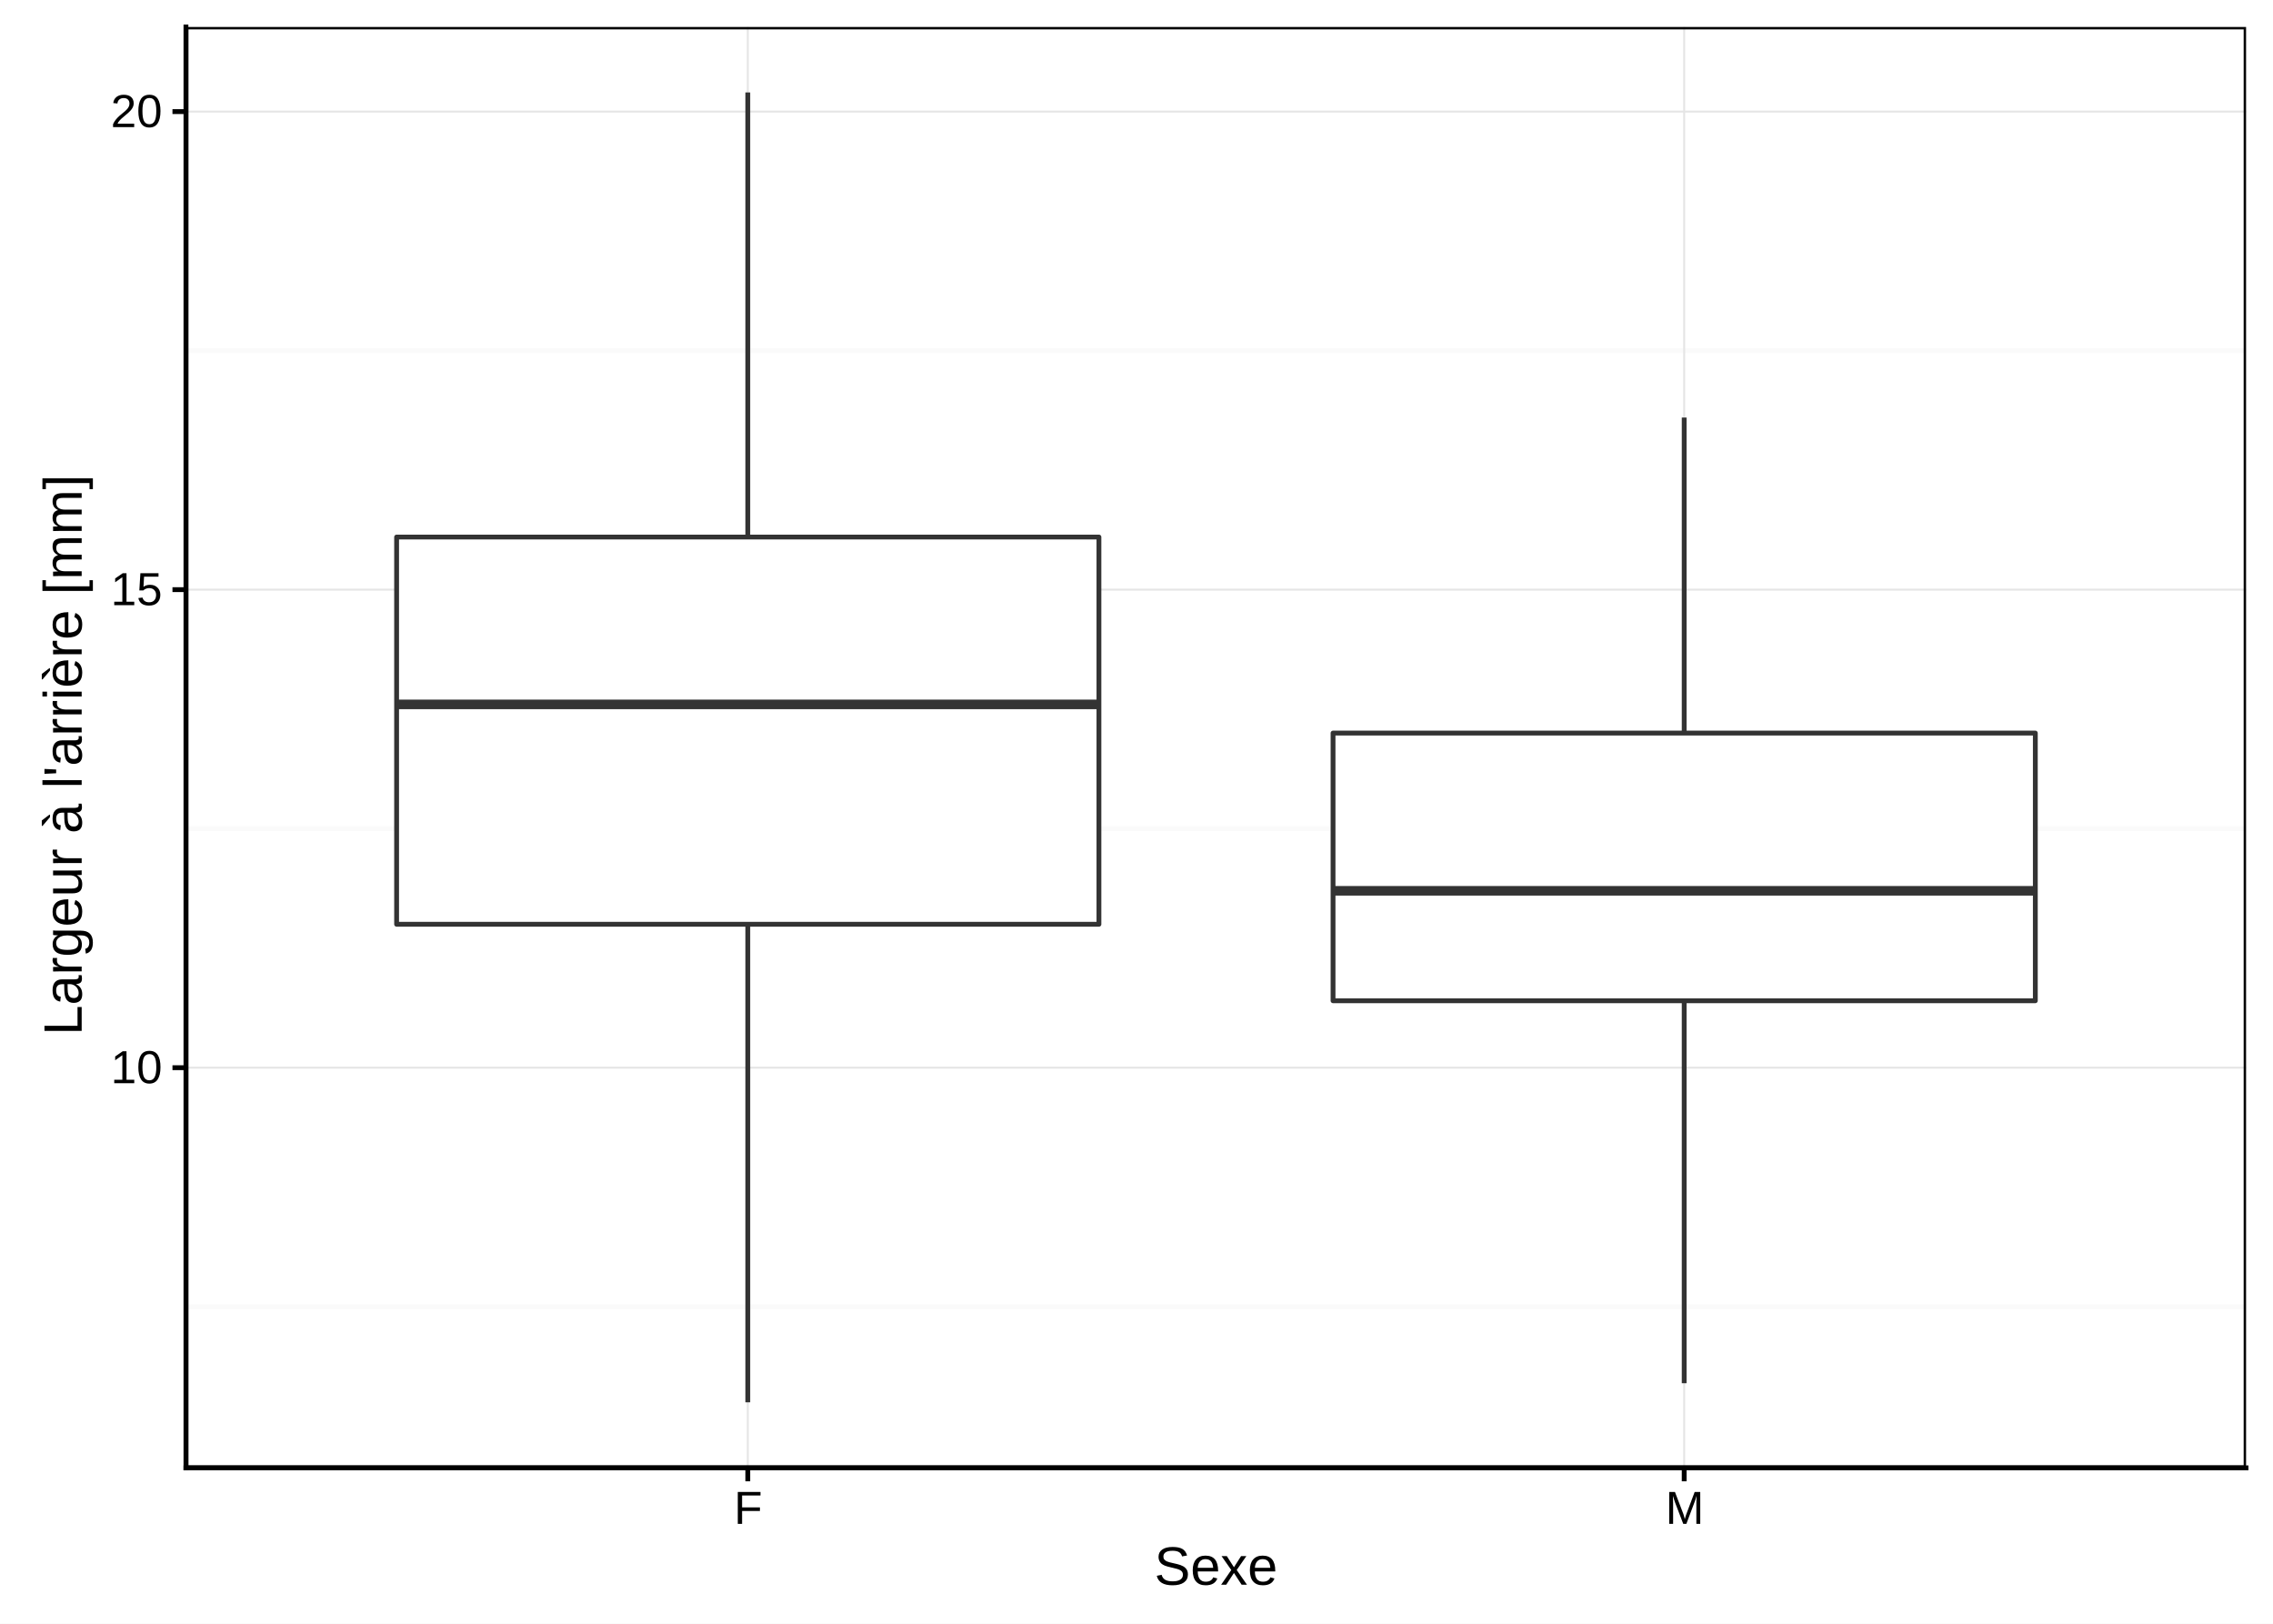
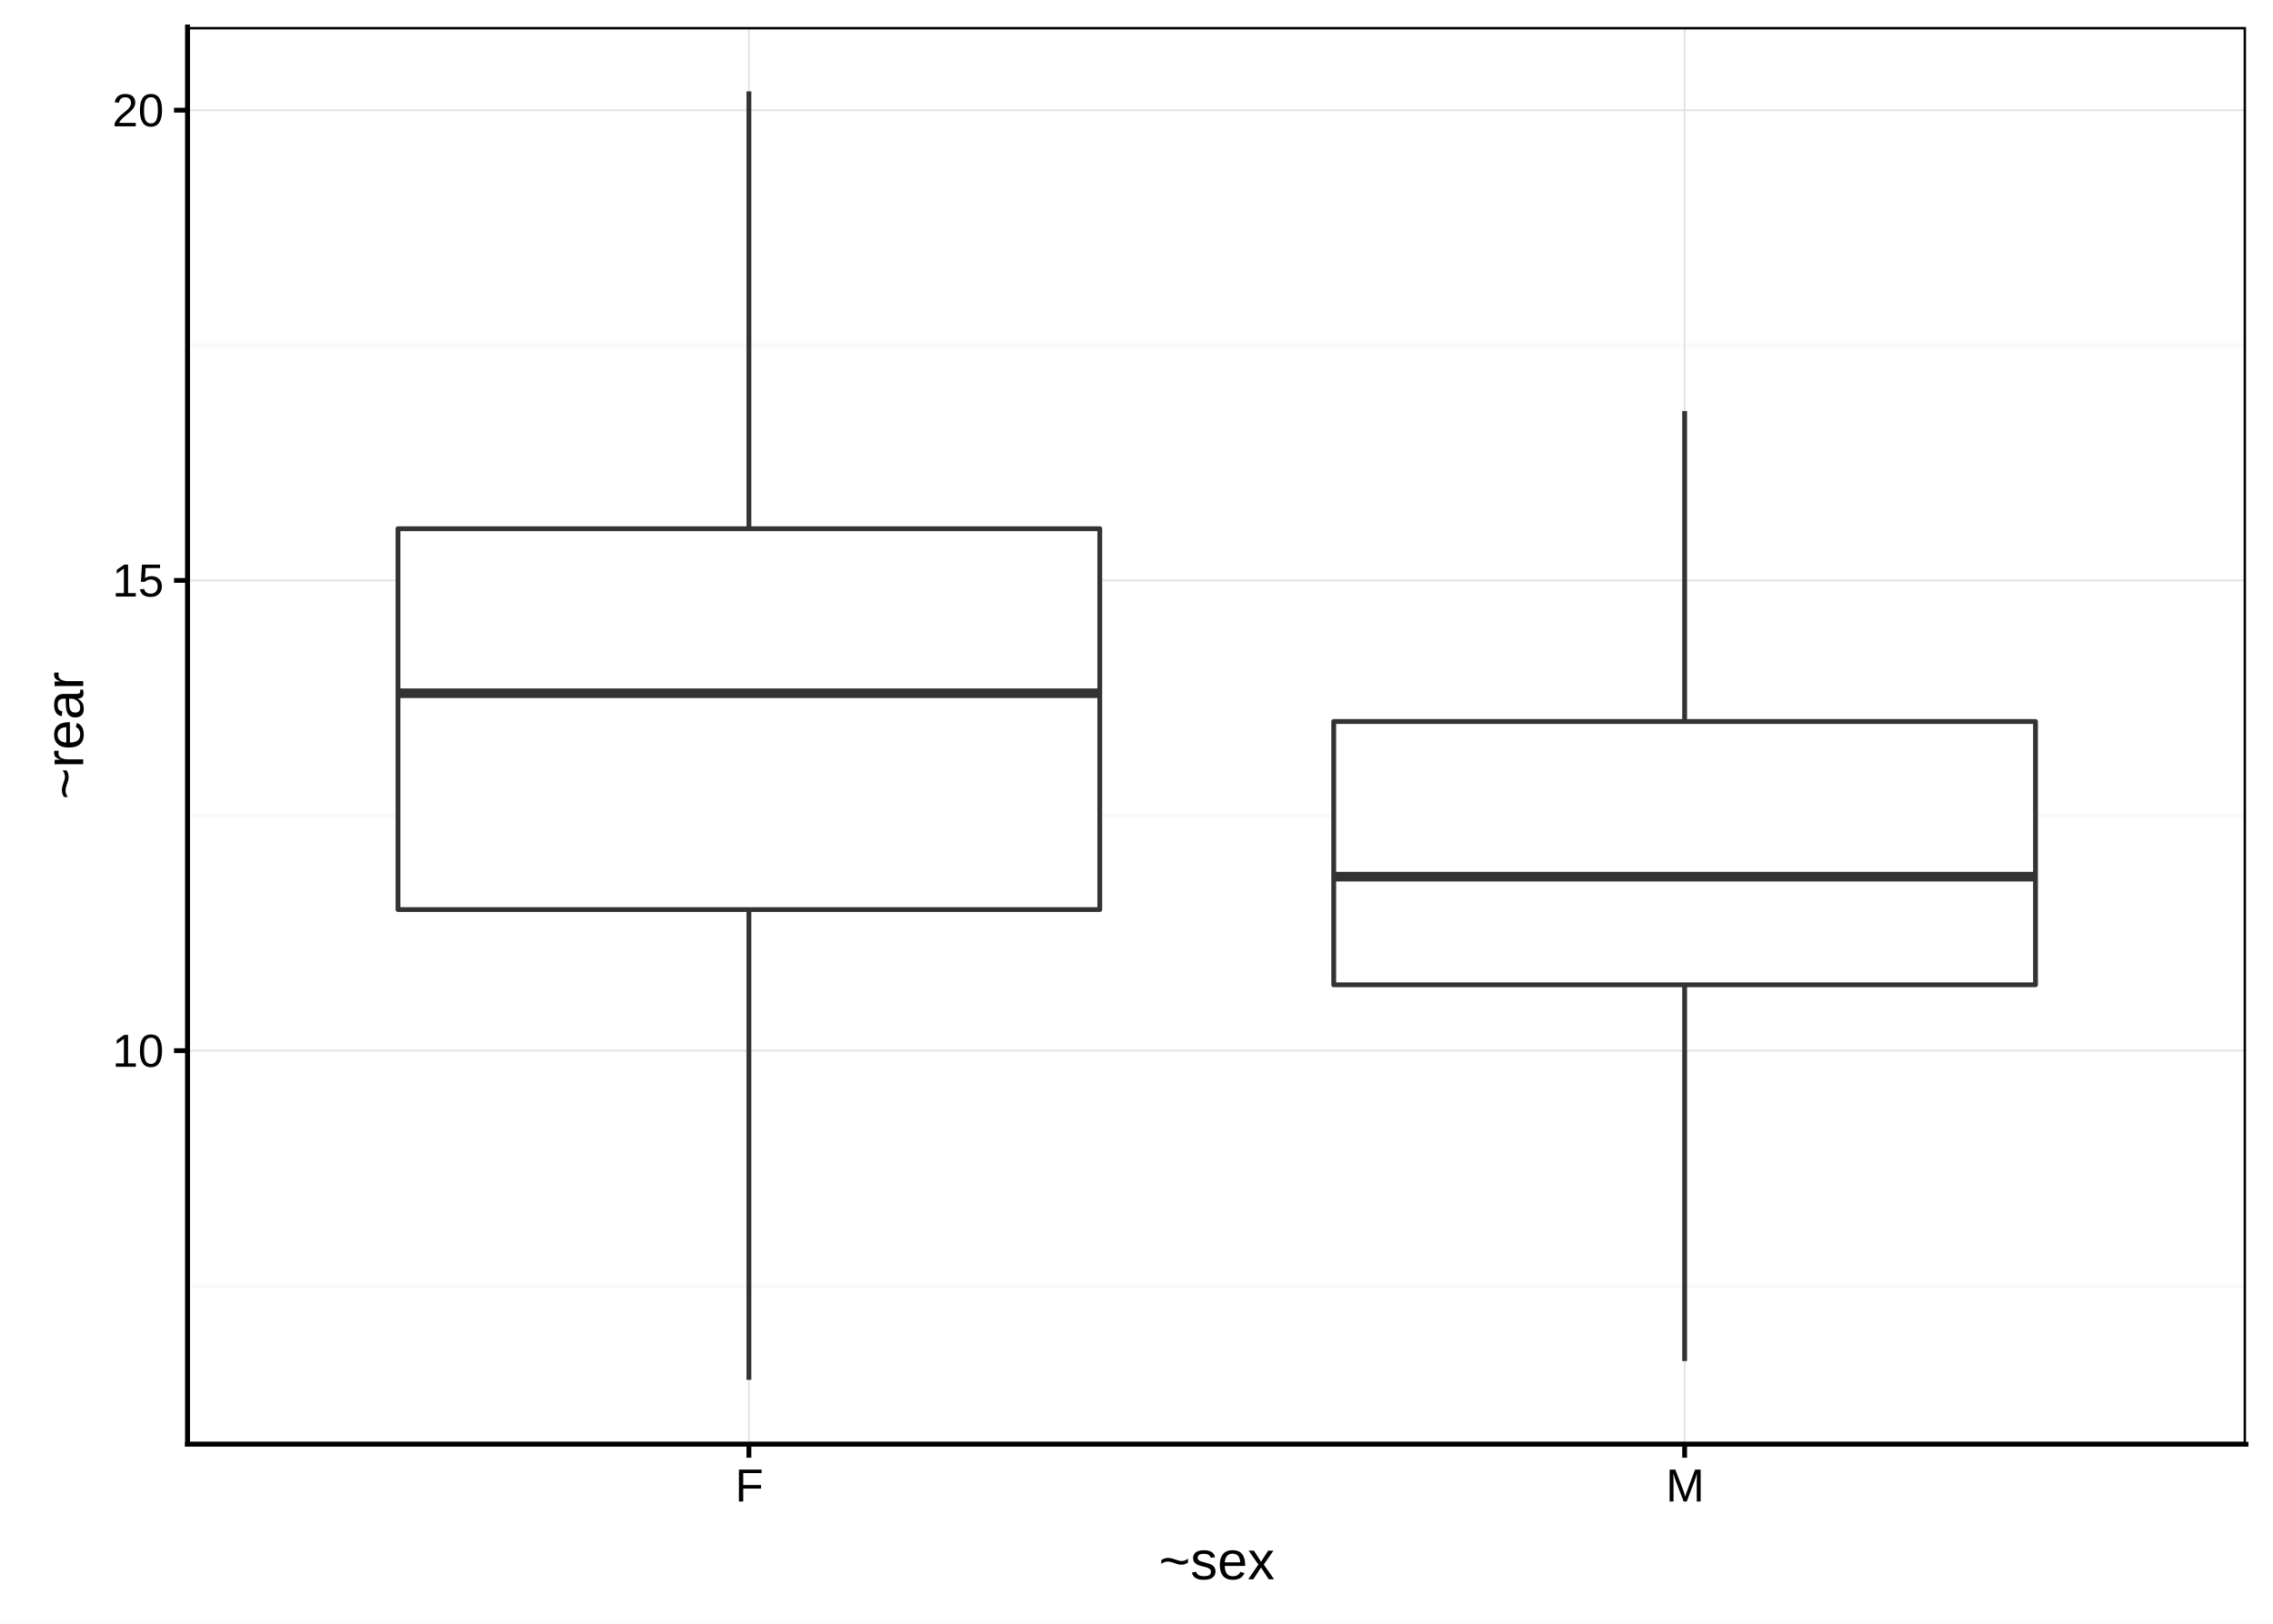
<svg xmlns="http://www.w3.org/2000/svg" viewBox="0 0 504.00 360.00">
  <defs>
    <style type="text/css">
    line, polyline, path, rect, circle {
      fill: none;
      stroke: #000000;
      stroke-linecap: round;
      stroke-linejoin: round;
      stroke-miterlimit: 10.00;
    }
  </style>
  </defs>
  <rect width="100%" height="100%" style="stroke: none; fill: #FFFFFF;" />
-   <rect x="-0.00" y="0.00" width="504.00" height="360.00" style="stroke-width: 0.00; stroke: none;" />
+   <rect x="0.00" y="0.00" width="504.00" height="360.00" style="stroke-width: 0.00; stroke: none;" />
  <defs>
-     <clipPath id="cpNDEuMjI1fDQ5OC4wMjJ8MzI1LjQzNXw1Ljk3NzU4">
-       <rect x="41.23" y="5.98" width="456.80" height="319.46" />
+     <clipPath id="cpNDEuNTY4OHw0OTguMDIyfDMyMC4xOTh8NS45Nzc1OA==">
+       <rect x="41.57" y="5.98" width="456.45" height="314.22" />
    </clipPath>
  </defs>
-   <rect x="41.23" y="5.98" width="456.80" height="319.46" style="stroke-width: 0.00; stroke: none; fill: #FFFFFF;" clip-path="url(#cpNDEuMjI1fDQ5OC4wMjJ8MzI1LjQzNXw1Ljk3NzU4)" />
-   <polyline points="41.23,289.72 498.02,289.72 " style="stroke-width: 1.07; stroke: #FAFAFA; stroke-linecap: butt;" clip-path="url(#cpNDEuMjI1fDQ5OC4wMjJ8MzI1LjQzNXw1Ljk3NzU4)" />
-   <polyline points="41.23,183.72 498.02,183.72 " style="stroke-width: 1.07; stroke: #FAFAFA; stroke-linecap: butt;" clip-path="url(#cpNDEuMjI1fDQ5OC4wMjJ8MzI1LjQzNXw1Ljk3NzU4)" />
-   <polyline points="41.23,77.73 498.02,77.73 " style="stroke-width: 1.07; stroke: #FAFAFA; stroke-linecap: butt;" clip-path="url(#cpNDEuMjI1fDQ5OC4wMjJ8MzI1LjQzNXw1Ljk3NzU4)" />
-   <polyline points="41.23,236.72 498.02,236.72 " style="stroke-width: 0.43; stroke: #E5E5E5; stroke-linecap: butt;" clip-path="url(#cpNDEuMjI1fDQ5OC4wMjJ8MzI1LjQzNXw1Ljk3NzU4)" />
-   <polyline points="41.23,130.73 498.02,130.73 " style="stroke-width: 0.43; stroke: #E5E5E5; stroke-linecap: butt;" clip-path="url(#cpNDEuMjI1fDQ5OC4wMjJ8MzI1LjQzNXw1Ljk3NzU4)" />
-   <polyline points="41.23,24.74 498.02,24.74 " style="stroke-width: 0.43; stroke: #E5E5E5; stroke-linecap: butt;" clip-path="url(#cpNDEuMjI1fDQ5OC4wMjJ8MzI1LjQzNXw1Ljk3NzU4)" />
-   <polyline points="165.81,325.44 165.81,5.98 " style="stroke-width: 0.43; stroke: #E5E5E5; stroke-linecap: butt;" clip-path="url(#cpNDEuMjI1fDQ5OC4wMjJ8MzI1LjQzNXw1Ljk3NzU4)" />
-   <polyline points="373.44,325.44 373.44,5.98 " style="stroke-width: 0.43; stroke: #E5E5E5; stroke-linecap: butt;" clip-path="url(#cpNDEuMjI1fDQ5OC4wMjJ8MzI1LjQzNXw1Ljk3NzU4)" />
-   <line x1="165.81" y1="119.07" x2="165.81" y2="20.50" style="stroke-width: 1.07; stroke: #333333; stroke-linecap: butt;" clip-path="url(#cpNDEuMjI1fDQ5OC4wMjJ8MzI1LjQzNXw1Ljk3NzU4)" />
-   <line x1="165.81" y1="204.92" x2="165.81" y2="310.91" style="stroke-width: 1.07; stroke: #333333; stroke-linecap: butt;" clip-path="url(#cpNDEuMjI1fDQ5OC4wMjJ8MzI1LjQzNXw1Ljk3NzU4)" />
-   <polyline points="87.94,119.07 87.94,204.92 243.67,204.92 243.67,119.07 87.94,119.07 " style="stroke-width: 1.07; stroke: #333333; fill: #FFFFFF;" clip-path="url(#cpNDEuMjI1fDQ5OC4wMjJ8MzI1LjQzNXw1Ljk3NzU4)" />
-   <line x1="87.94" y1="156.17" x2="243.67" y2="156.17" style="stroke-width: 2.13; stroke: #333333; stroke-linecap: butt;" clip-path="url(#cpNDEuMjI1fDQ5OC4wMjJ8MzI1LjQzNXw1Ljk3NzU4)" />
-   <line x1="373.44" y1="162.53" x2="373.44" y2="92.57" style="stroke-width: 1.07; stroke: #333333; stroke-linecap: butt;" clip-path="url(#cpNDEuMjI1fDQ5OC4wMjJ8MzI1LjQzNXw1Ljk3NzU4)" />
-   <line x1="373.44" y1="221.88" x2="373.44" y2="306.67" style="stroke-width: 1.07; stroke: #333333; stroke-linecap: butt;" clip-path="url(#cpNDEuMjI1fDQ5OC4wMjJ8MzI1LjQzNXw1Ljk3NzU4)" />
-   <polyline points="295.58,162.53 295.58,221.88 451.30,221.88 451.30,162.53 295.58,162.53 " style="stroke-width: 1.07; stroke: #333333; fill: #FFFFFF;" clip-path="url(#cpNDEuMjI1fDQ5OC4wMjJ8MzI1LjQzNXw1Ljk3NzU4)" />
-   <line x1="295.58" y1="197.50" x2="451.30" y2="197.50" style="stroke-width: 2.13; stroke: #333333; stroke-linecap: butt;" clip-path="url(#cpNDEuMjI1fDQ5OC4wMjJ8MzI1LjQzNXw1Ljk3NzU4)" />
-   <rect x="41.23" y="5.98" width="456.80" height="319.46" style="stroke-width: 1.07;" clip-path="url(#cpNDEuMjI1fDQ5OC4wMjJ8MzI1LjQzNXw1Ljk3NzU4)" />
+   <rect x="41.57" y="5.98" width="456.45" height="314.22" style="stroke-width: 0.00; stroke: none; fill: #FFFFFF;" clip-path="url(#cpNDEuNTY4OHw0OTguMDIyfDMyMC4xOTh8NS45Nzc1OA==)" />
+   <polyline points="41.57,285.06 498.02,285.06 " style="stroke-width: 1.07; stroke: #FAFAFA; stroke-linecap: butt;" clip-path="url(#cpNDEuNTY4OHw0OTguMDIyfDMyMC4xOTh8NS45Nzc1OA==)" />
+   <polyline points="41.57,180.81 498.02,180.81 " style="stroke-width: 1.07; stroke: #FAFAFA; stroke-linecap: butt;" clip-path="url(#cpNDEuNTY4OHw0OTguMDIyfDMyMC4xOTh8NS45Nzc1OA==)" />
+   <polyline points="41.57,76.56 498.02,76.56 " style="stroke-width: 1.07; stroke: #FAFAFA; stroke-linecap: butt;" clip-path="url(#cpNDEuNTY4OHw0OTguMDIyfDMyMC4xOTh8NS45Nzc1OA==)" />
+   <polyline points="41.57,232.94 498.02,232.94 " style="stroke-width: 0.43; stroke: #E5E5E5; stroke-linecap: butt;" clip-path="url(#cpNDEuNTY4OHw0OTguMDIyfDMyMC4xOTh8NS45Nzc1OA==)" />
+   <polyline points="41.57,128.68 498.02,128.68 " style="stroke-width: 0.43; stroke: #E5E5E5; stroke-linecap: butt;" clip-path="url(#cpNDEuNTY4OHw0OTguMDIyfDMyMC4xOTh8NS45Nzc1OA==)" />
+   <polyline points="41.57,24.43 498.02,24.43 " style="stroke-width: 0.43; stroke: #E5E5E5; stroke-linecap: butt;" clip-path="url(#cpNDEuNTY4OHw0OTguMDIyfDMyMC4xOTh8NS45Nzc1OA==)" />
+   <polyline points="166.06,320.20 166.06,5.98 " style="stroke-width: 0.43; stroke: #E5E5E5; stroke-linecap: butt;" clip-path="url(#cpNDEuNTY4OHw0OTguMDIyfDMyMC4xOTh8NS45Nzc1OA==)" />
+   <polyline points="373.54,320.20 373.54,5.98 " style="stroke-width: 0.43; stroke: #E5E5E5; stroke-linecap: butt;" clip-path="url(#cpNDEuNTY4OHw0OTguMDIyfDMyMC4xOTh8NS45Nzc1OA==)" />
+   <line x1="166.06" y1="117.22" x2="166.06" y2="20.26" style="stroke-width: 1.07; stroke: #333333; stroke-linecap: butt;" clip-path="url(#cpNDEuNTY4OHw0OTguMDIyfDMyMC4xOTh8NS45Nzc1OA==)" />
+   <line x1="166.06" y1="201.66" x2="166.06" y2="305.92" style="stroke-width: 1.07; stroke: #333333; stroke-linecap: butt;" clip-path="url(#cpNDEuNTY4OHw0OTguMDIyfDMyMC4xOTh8NS45Nzc1OA==)" />
+   <polyline points="88.25,117.22 88.25,201.66 243.86,201.66 243.86,117.22 88.25,117.22 " style="stroke-width: 1.07; stroke: #333333; fill: #FFFFFF;" clip-path="url(#cpNDEuNTY4OHw0OTguMDIyfDMyMC4xOTh8NS45Nzc1OA==)" />
+   <line x1="88.25" y1="153.70" x2="243.86" y2="153.70" style="stroke-width: 2.13; stroke: #333333; stroke-linecap: butt;" clip-path="url(#cpNDEuNTY4OHw0OTguMDIyfDMyMC4xOTh8NS45Nzc1OA==)" />
+   <line x1="373.54" y1="159.96" x2="373.54" y2="91.15" style="stroke-width: 1.07; stroke: #333333; stroke-linecap: butt;" clip-path="url(#cpNDEuNTY4OHw0OTguMDIyfDMyMC4xOTh8NS45Nzc1OA==)" />
+   <line x1="373.54" y1="218.34" x2="373.54" y2="301.75" style="stroke-width: 1.07; stroke: #333333; stroke-linecap: butt;" clip-path="url(#cpNDEuNTY4OHw0OTguMDIyfDMyMC4xOTh8NS45Nzc1OA==)" />
+   <polyline points="295.73,159.96 295.73,218.34 451.34,218.34 451.34,159.96 295.73,159.96 " style="stroke-width: 1.07; stroke: #333333; fill: #FFFFFF;" clip-path="url(#cpNDEuNTY4OHw0OTguMDIyfDMyMC4xOTh8NS45Nzc1OA==)" />
+   <line x1="295.73" y1="194.36" x2="451.34" y2="194.36" style="stroke-width: 2.13; stroke: #333333; stroke-linecap: butt;" clip-path="url(#cpNDEuNTY4OHw0OTguMDIyfDMyMC4xOTh8NS45Nzc1OA==)" />
+   <rect x="41.57" y="5.98" width="456.45" height="314.22" style="stroke-width: 1.07;" clip-path="url(#cpNDEuNTY4OHw0OTguMDIyfDMyMC4xOTh8NS45Nzc1OA==)" />
  <defs>
    <clipPath id="cpMHw1MDR8MzYwfDA=">
      <rect x="0.00" y="0.00" width="504.00" height="360.00" />
    </clipPath>
  </defs>
-   <polyline points="41.23,325.44 41.23,5.98 " style="stroke-width: 1.07; stroke-linecap: square;" clip-path="url(#cpMHw1MDR8MzYwfDA=)" />
+   <polyline points="41.57,320.20 41.57,5.98 " style="stroke-width: 1.07; stroke-linecap: square;" clip-path="url(#cpMHw1MDR8MzYwfDA=)" />
  <g clip-path="url(#cpMHw1MDR8MzYwfDA=)">
-     <text x="24.55" y="240.16" style="font-size: 10.28px; font-family: Liberation Sans;" textLength="11.12px" lengthAdjust="spacingAndGlyphs">10</text>
+     <text x="24.90" y="236.52" style="font-size: 10.28px; font-family: Arial;" textLength="11.12px" lengthAdjust="spacingAndGlyphs">10</text>
  </g>
  <g clip-path="url(#cpMHw1MDR8MzYwfDA=)">
-     <text x="24.55" y="134.17" style="font-size: 10.28px; font-family: Liberation Sans;" textLength="11.12px" lengthAdjust="spacingAndGlyphs">15</text>
+     <text x="24.90" y="132.26" style="font-size: 10.28px; font-family: Arial;" textLength="11.12px" lengthAdjust="spacingAndGlyphs">15</text>
  </g>
  <g clip-path="url(#cpMHw1MDR8MzYwfDA=)">
-     <text x="24.55" y="28.18" style="font-size: 10.28px; font-family: Liberation Sans;" textLength="11.12px" lengthAdjust="spacingAndGlyphs">20</text>
+     <text x="24.90" y="28.01" style="font-size: 10.28px; font-family: Arial;" textLength="11.12px" lengthAdjust="spacingAndGlyphs">20</text>
  </g>
-   <polyline points="38.24,236.72 41.23,236.72 " style="stroke-width: 1.07; stroke-linecap: butt;" clip-path="url(#cpMHw1MDR8MzYwfDA=)" />
-   <polyline points="38.24,130.73 41.23,130.73 " style="stroke-width: 1.07; stroke-linecap: butt;" clip-path="url(#cpMHw1MDR8MzYwfDA=)" />
-   <polyline points="38.24,24.74 41.23,24.74 " style="stroke-width: 1.07; stroke-linecap: butt;" clip-path="url(#cpMHw1MDR8MzYwfDA=)" />
-   <polyline points="41.23,325.44 498.02,325.44 " style="stroke-width: 1.07; stroke-linecap: square;" clip-path="url(#cpMHw1MDR8MzYwfDA=)" />
-   <polyline points="165.81,328.42 165.81,325.44 " style="stroke-width: 1.07; stroke-linecap: butt;" clip-path="url(#cpMHw1MDR8MzYwfDA=)" />
-   <polyline points="373.44,328.42 373.44,325.44 " style="stroke-width: 1.07; stroke-linecap: butt;" clip-path="url(#cpMHw1MDR8MzYwfDA=)" />
+   <polyline points="38.58,232.94 41.57,232.94 " style="stroke-width: 1.07; stroke-linecap: butt;" clip-path="url(#cpMHw1MDR8MzYwfDA=)" />
+   <polyline points="38.58,128.68 41.57,128.68 " style="stroke-width: 1.07; stroke-linecap: butt;" clip-path="url(#cpMHw1MDR8MzYwfDA=)" />
+   <polyline points="38.58,24.43 41.57,24.43 " style="stroke-width: 1.07; stroke-linecap: butt;" clip-path="url(#cpMHw1MDR8MzYwfDA=)" />
+   <polyline points="41.57,320.20 498.02,320.20 " style="stroke-width: 1.07; stroke-linecap: square;" clip-path="url(#cpMHw1MDR8MzYwfDA=)" />
+   <polyline points="166.06,323.19 166.06,320.20 " style="stroke-width: 1.07; stroke-linecap: butt;" clip-path="url(#cpMHw1MDR8MzYwfDA=)" />
+   <polyline points="373.54,323.19 373.54,320.20 " style="stroke-width: 1.07; stroke-linecap: butt;" clip-path="url(#cpMHw1MDR8MzYwfDA=)" />
  <g clip-path="url(#cpMHw1MDR8MzYwfDA=)">
-     <text x="162.75" y="337.86" style="font-size: 10.28px; font-family: Liberation Sans;" textLength="6.11px" lengthAdjust="spacingAndGlyphs">F</text>
+     <text x="163.00" y="332.90" style="font-size: 10.28px; font-family: Arial;" textLength="6.11px" lengthAdjust="spacingAndGlyphs">F</text>
  </g>
  <g clip-path="url(#cpMHw1MDR8MzYwfDA=)">
-     <text x="369.28" y="337.86" style="font-size: 10.28px; font-family: Liberation Sans;" textLength="8.33px" lengthAdjust="spacingAndGlyphs">M</text>
+     <text x="369.37" y="332.90" style="font-size: 10.28px; font-family: Arial;" textLength="8.33px" lengthAdjust="spacingAndGlyphs">M</text>
  </g>
  <g clip-path="url(#cpMHw1MDR8MzYwfDA=)">
-     <text x="255.95" y="351.35" style="font-size: 12.00px; font-family: Liberation Sans;" textLength="27.35px" lengthAdjust="spacingAndGlyphs">Sexe</text>
+     <text x="256.95" y="350.14" style="font-size: 12.00px; font-family: Arial;" textLength="25.68px" lengthAdjust="spacingAndGlyphs">~sex</text>
  </g>
  <g clip-path="url(#cpMHw1MDR8MzYwfDA=)">
-     <text transform="translate(18.11,229.54) rotate(-90)" style="font-size: 12.00px; font-family: Liberation Sans;" textLength="127.66px" lengthAdjust="spacingAndGlyphs">Largeur à l'arrière  [mm]</text>
+     <text transform="translate(18.45,177.26) rotate(-90)" style="font-size: 12.00px; font-family: Arial;" textLength="28.35px" lengthAdjust="spacingAndGlyphs">~rear</text>
  </g>
</svg>
